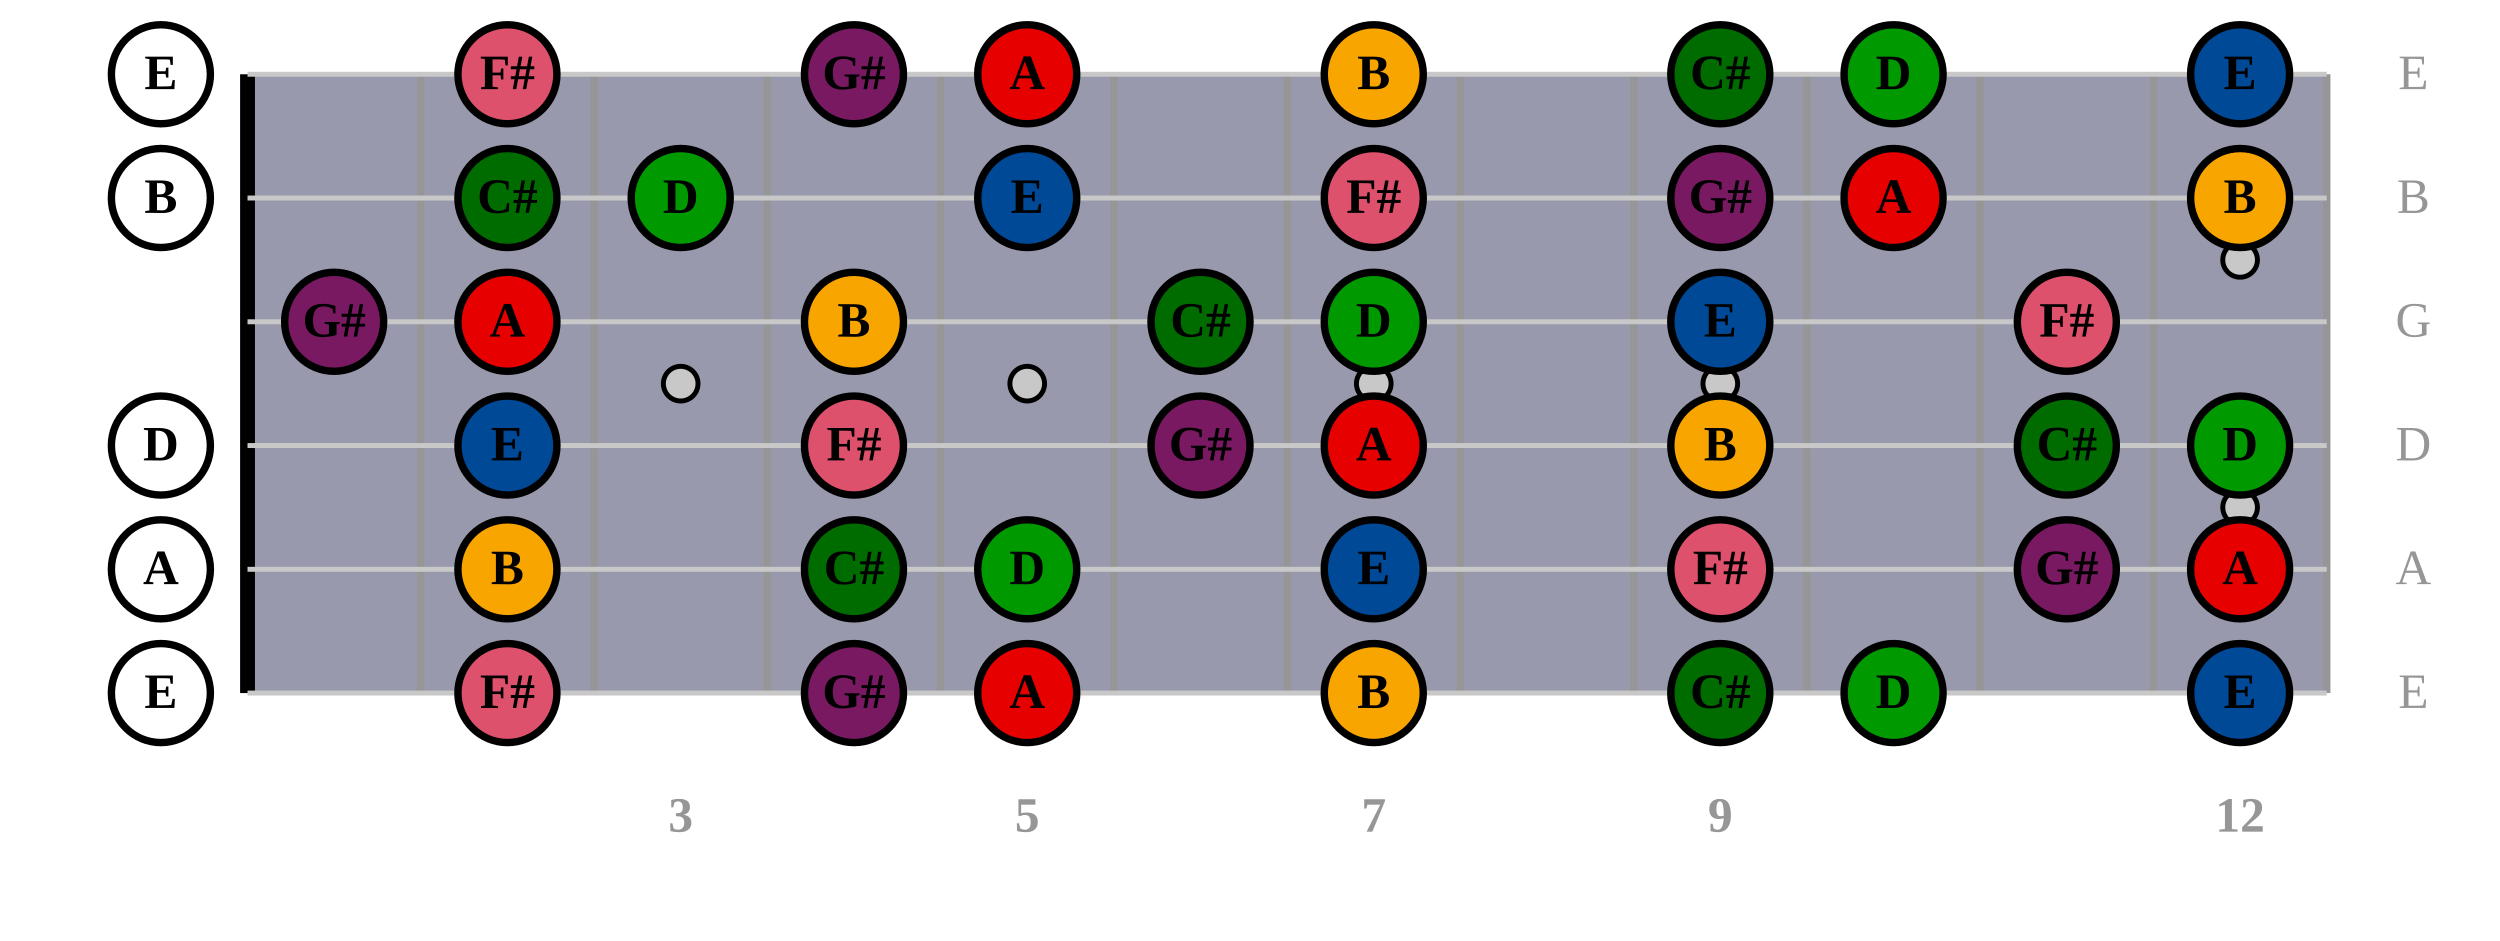
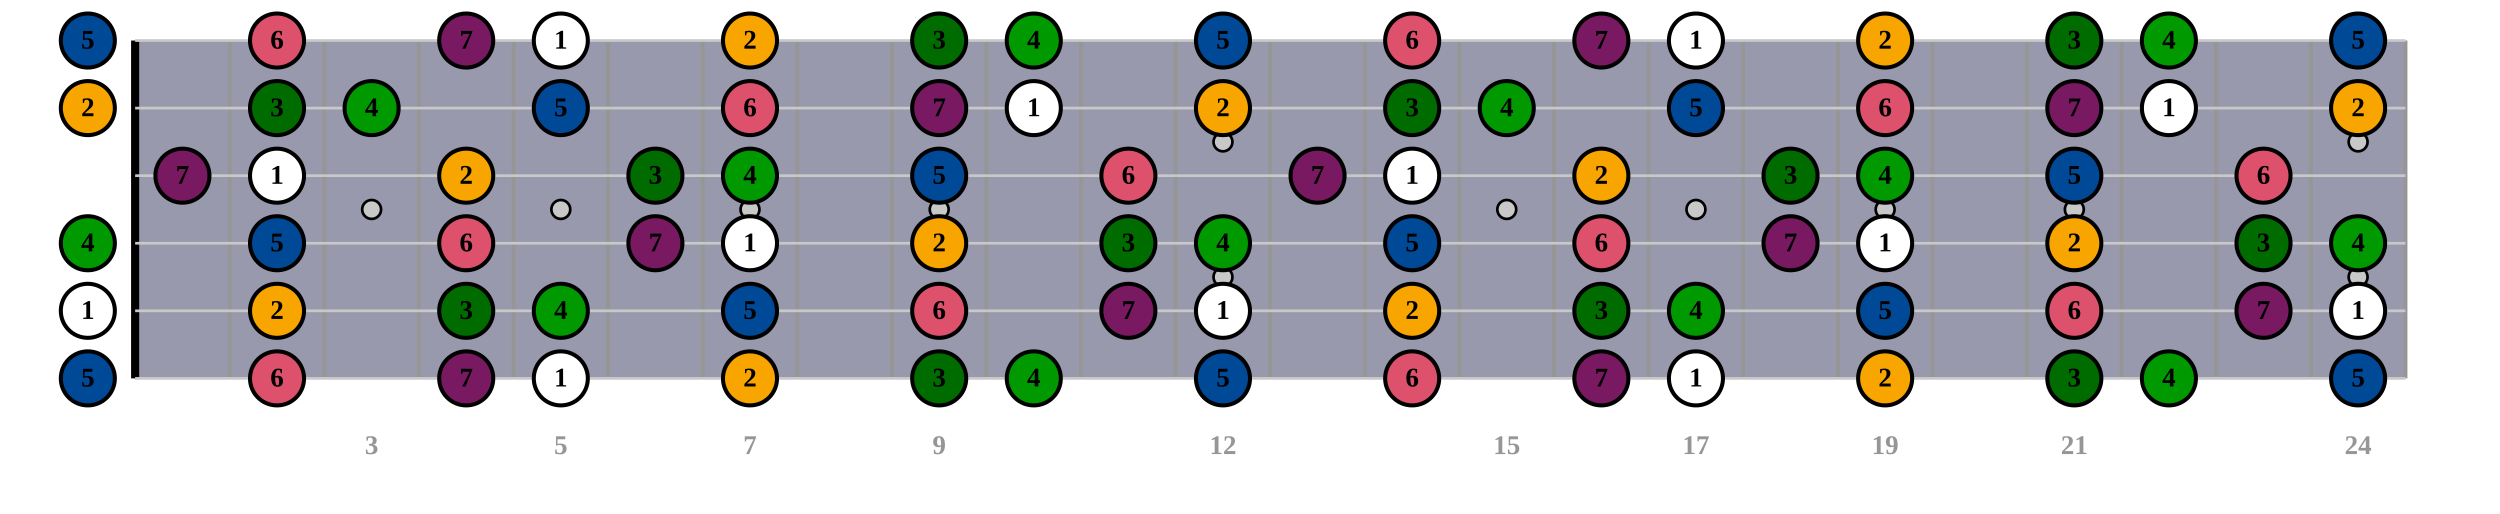
- <svg xmlns="http://www.w3.org/2000/svg" baseProfile="full" height="380.0" version="1.1" width="1010.0">
+ <svg xmlns="http://www.w3.org/2000/svg" baseProfile="full" height="380.0" version="1.1" width="1850.0">
  <defs />
-   <rect fill="rgb(0,0,50)" fill-opacity="0.4" height="250" width="840" x="100.0" y="30.0" />
+   <rect fill="rgb(0,0,50)" fill-opacity="0.4" height="250" width="1680" x="100.0" y="30.0" />
  <text dy="0.3em" fill="rgb(150,150,150)" font-size="20" font-weight="bold" style="text-anchor:middle" x="275.0" y="330.0">3</text>
  <text dy="0.3em" fill="rgb(150,150,150)" font-size="20" font-weight="bold" style="text-anchor:middle" x="415.0" y="330.0">5</text>
  <text dy="0.3em" fill="rgb(150,150,150)" font-size="20" font-weight="bold" style="text-anchor:middle" x="555.0" y="330.0">7</text>
  <text dy="0.3em" fill="rgb(150,150,150)" font-size="20" font-weight="bold" style="text-anchor:middle" x="695.0" y="330.0">9</text>
  <text dy="0.3em" fill="rgb(150,150,150)" font-size="20" font-weight="bold" style="text-anchor:middle" x="905.0" y="330.0">12</text>
+   <text dy="0.3em" fill="rgb(150,150,150)" font-size="20" font-weight="bold" style="text-anchor:middle" x="1115.0" y="330.0">15</text>
+   <text dy="0.3em" fill="rgb(150,150,150)" font-size="20" font-weight="bold" style="text-anchor:middle" x="1255.0" y="330.0">17</text>
+   <text dy="0.3em" fill="rgb(150,150,150)" font-size="20" font-weight="bold" style="text-anchor:middle" x="1395.0" y="330.0">19</text>
+   <text dy="0.3em" fill="rgb(150,150,150)" font-size="20" font-weight="bold" style="text-anchor:middle" x="1535.0" y="330.0">21</text>
+   <text dy="0.3em" fill="rgb(150,150,150)" font-size="20" font-weight="bold" style="text-anchor:middle" x="1745.0" y="330.0">24</text>
  <circle cx="275.0" cy="155.0" fill="rgb(200,200,200)" r="7" stroke="rgb(0,0,0)" stroke-width="2" />
  <circle cx="415.0" cy="155.0" fill="rgb(200,200,200)" r="7" stroke="rgb(0,0,0)" stroke-width="2" />
  <circle cx="555.0" cy="155.0" fill="rgb(200,200,200)" r="7" stroke="rgb(0,0,0)" stroke-width="2" />
  <circle cx="695.0" cy="155.0" fill="rgb(200,200,200)" r="7" stroke="rgb(0,0,0)" stroke-width="2" />
  <circle cx="905.0" cy="205.0" fill="rgb(200,200,200)" r="7" stroke="rgb(0,0,0)" stroke-width="2" />
  <circle cx="905.0" cy="105.0" fill="rgb(200,200,200)" r="7" stroke="rgb(0,0,0)" stroke-width="2" />
+   <circle cx="1115.0" cy="155.0" fill="rgb(200,200,200)" r="7" stroke="rgb(0,0,0)" stroke-width="2" />
+   <circle cx="1255.0" cy="155.0" fill="rgb(200,200,200)" r="7" stroke="rgb(0,0,0)" stroke-width="2" />
+   <circle cx="1395.0" cy="155.0" fill="rgb(200,200,200)" r="7" stroke="rgb(0,0,0)" stroke-width="2" />
+   <circle cx="1535.0" cy="155.0" fill="rgb(200,200,200)" r="7" stroke="rgb(0,0,0)" stroke-width="2" />
+   <circle cx="1745.0" cy="205.0" fill="rgb(200,200,200)" r="7" stroke="rgb(0,0,0)" stroke-width="2" />
+   <circle cx="1745.0" cy="105.0" fill="rgb(200,200,200)" r="7" stroke="rgb(0,0,0)" stroke-width="2" />
  <line stroke="rgb(150,150,150)" stroke-width="3" x1="170.0" x2="170.0" y1="30.0" y2="280.0" />
  <line stroke="rgb(150,150,150)" stroke-width="3" x1="240.0" x2="240.0" y1="30.0" y2="280.0" />
  <line stroke="rgb(150,150,150)" stroke-width="3" x1="310.0" x2="310.0" y1="30.0" y2="280.0" />
  <line stroke="rgb(150,150,150)" stroke-width="3" x1="380.0" x2="380.0" y1="30.0" y2="280.0" />
  <line stroke="rgb(150,150,150)" stroke-width="3" x1="450.0" x2="450.0" y1="30.0" y2="280.0" />
  <line stroke="rgb(150,150,150)" stroke-width="3" x1="520.0" x2="520.0" y1="30.0" y2="280.0" />
  <line stroke="rgb(150,150,150)" stroke-width="3" x1="590.0" x2="590.0" y1="30.0" y2="280.0" />
  <line stroke="rgb(150,150,150)" stroke-width="3" x1="660.0" x2="660.0" y1="30.0" y2="280.0" />
  <line stroke="rgb(150,150,150)" stroke-width="3" x1="730.0" x2="730.0" y1="30.0" y2="280.0" />
  <line stroke="rgb(150,150,150)" stroke-width="3" x1="800.0" x2="800.0" y1="30.0" y2="280.0" />
  <line stroke="rgb(150,150,150)" stroke-width="3" x1="870.0" x2="870.0" y1="30.0" y2="280.0" />
  <line stroke="rgb(150,150,150)" stroke-width="3" x1="940.0" x2="940.0" y1="30.0" y2="280.0" />
+   <line stroke="rgb(150,150,150)" stroke-width="3" x1="1010.0" x2="1010.0" y1="30.0" y2="280.0" />
+   <line stroke="rgb(150,150,150)" stroke-width="3" x1="1080.0" x2="1080.0" y1="30.0" y2="280.0" />
+   <line stroke="rgb(150,150,150)" stroke-width="3" x1="1150.0" x2="1150.0" y1="30.0" y2="280.0" />
+   <line stroke="rgb(150,150,150)" stroke-width="3" x1="1220.0" x2="1220.0" y1="30.0" y2="280.0" />
+   <line stroke="rgb(150,150,150)" stroke-width="3" x1="1290.0" x2="1290.0" y1="30.0" y2="280.0" />
+   <line stroke="rgb(150,150,150)" stroke-width="3" x1="1360.0" x2="1360.0" y1="30.0" y2="280.0" />
+   <line stroke="rgb(150,150,150)" stroke-width="3" x1="1430.0" x2="1430.0" y1="30.0" y2="280.0" />
+   <line stroke="rgb(150,150,150)" stroke-width="3" x1="1500.0" x2="1500.0" y1="30.0" y2="280.0" />
+   <line stroke="rgb(150,150,150)" stroke-width="3" x1="1570.0" x2="1570.0" y1="30.0" y2="280.0" />
+   <line stroke="rgb(150,150,150)" stroke-width="3" x1="1640.0" x2="1640.0" y1="30.0" y2="280.0" />
+   <line stroke="rgb(150,150,150)" stroke-width="3" x1="1710.0" x2="1710.0" y1="30.0" y2="280.0" />
+   <line stroke="rgb(150,150,150)" stroke-width="3" x1="1780.0" x2="1780.0" y1="30.0" y2="280.0" />
  <line stroke="rgb(0,0,0)" stroke-width="6" x1="100.0" x2="100.0" y1="30.0" y2="280.0" />
-   <text dy="0.3em" fill="rgb(150,150,150)" font-size="20" font-weight="normal" style="text-anchor:middle" x="975.0" y="30.0">E</text>
-   <text dy="0.3em" fill="rgb(150,150,150)" font-size="20" font-weight="normal" style="text-anchor:middle" x="975.0" y="80.0">B</text>
-   <text dy="0.3em" fill="rgb(150,150,150)" font-size="20" font-weight="normal" style="text-anchor:middle" x="975.0" y="130.0">G</text>
-   <text dy="0.3em" fill="rgb(150,150,150)" font-size="20" font-weight="normal" style="text-anchor:middle" x="975.0" y="180.0">D</text>
-   <text dy="0.3em" fill="rgb(150,150,150)" font-size="20" font-weight="normal" style="text-anchor:middle" x="975.0" y="230.0">A</text>
-   <text dy="0.3em" fill="rgb(150,150,150)" font-size="20" font-weight="normal" style="text-anchor:middle" x="975.0" y="280.0">E</text>
-   <line stroke="rgb(200,200,200)" stroke-width="2" x1="100.0" x2="940.0" y1="30.0" y2="30.0" />
-   <line stroke="rgb(200,200,200)" stroke-width="2" x1="100.0" x2="940.0" y1="80.0" y2="80.0" />
-   <line stroke="rgb(200,200,200)" stroke-width="2" x1="100.0" x2="940.0" y1="130.0" y2="130.0" />
-   <line stroke="rgb(200,200,200)" stroke-width="2" x1="100.0" x2="940.0" y1="180.0" y2="180.0" />
-   <line stroke="rgb(200,200,200)" stroke-width="2" x1="100.0" x2="940.0" y1="230.0" y2="230.0" />
-   <line stroke="rgb(200,200,200)" stroke-width="2" x1="100.0" x2="940.0" y1="280.0" y2="280.0" />
-   <g>
-     <circle cx="415.0" cy="30.0" fill="rgb(231, 0, 0)" r="20" stroke="rgb(0,0,0)" stroke-width="3" />
-     <text dy="0.3em" fill="rgb(0,0,0)" font-size="20" font-weight="bold" style="text-anchor:middle" x="415.0" y="30.0">A</text>
+   <line stroke="rgb(200,200,200)" stroke-width="2" x1="100.0" x2="1780.0" y1="30.0" y2="30.0" />
+   <line stroke="rgb(200,200,200)" stroke-width="2" x1="100.0" x2="1780.0" y1="80.0" y2="80.0" />
+   <line stroke="rgb(200,200,200)" stroke-width="2" x1="100.0" x2="1780.0" y1="130.0" y2="130.0" />
+   <line stroke="rgb(200,200,200)" stroke-width="2" x1="100.0" x2="1780.0" y1="180.0" y2="180.0" />
+   <line stroke="rgb(200,200,200)" stroke-width="2" x1="100.0" x2="1780.0" y1="230.0" y2="230.0" />
+   <line stroke="rgb(200,200,200)" stroke-width="2" x1="100.0" x2="1780.0" y1="280.0" y2="280.0" />
+   <g>
+     <circle cx="415.0" cy="30.0" fill="rgb(255,255,255)" r="20" stroke="rgb(0,0,0)" stroke-width="3" />
+     <text dy="0.3em" fill="rgb(0,0,0)" font-size="20" font-weight="bold" style="text-anchor:middle" x="415.0" y="30.0">1</text>
+   </g>
+   <g>
+     <circle cx="1255.0" cy="30.0" fill="rgb(255,255,255)" r="20" stroke="rgb(0,0,0)" stroke-width="3" />
+     <text dy="0.3em" fill="rgb(0,0,0)" font-size="20" font-weight="bold" style="text-anchor:middle" x="1255.0" y="30.0">1</text>
  </g>
  <g>
    <circle cx="555.0" cy="30.0" fill="rgb(249, 165, 0)" r="20" stroke="rgb(0,0,0)" stroke-width="3" />
-     <text dy="0.3em" fill="rgb(0,0,0)" font-size="20" font-weight="bold" style="text-anchor:middle" x="555.0" y="30.0">B</text>
+     <text dy="0.3em" fill="rgb(0,0,0)" font-size="20" font-weight="bold" style="text-anchor:middle" x="555.0" y="30.0">2</text>
+   </g>
+   <g>
+     <circle cx="1395.0" cy="30.0" fill="rgb(249, 165, 0)" r="20" stroke="rgb(0,0,0)" stroke-width="3" />
+     <text dy="0.3em" fill="rgb(0,0,0)" font-size="20" font-weight="bold" style="text-anchor:middle" x="1395.0" y="30.0">2</text>
  </g>
  <g>
    <circle cx="695.0" cy="30.0" fill="rgb(0, 108, 0)" r="20" stroke="rgb(0,0,0)" stroke-width="3" />
-     <text dy="0.3em" fill="rgb(0,0,0)" font-size="20" font-weight="bold" style="text-anchor:middle" x="695.0" y="30.0">C#</text>
+     <text dy="0.3em" fill="rgb(0,0,0)" font-size="20" font-weight="bold" style="text-anchor:middle" x="695.0" y="30.0">3</text>
+   </g>
+   <g>
+     <circle cx="1535.0" cy="30.0" fill="rgb(0, 108, 0)" r="20" stroke="rgb(0,0,0)" stroke-width="3" />
+     <text dy="0.3em" fill="rgb(0,0,0)" font-size="20" font-weight="bold" style="text-anchor:middle" x="1535.0" y="30.0">3</text>
  </g>
  <g>
    <circle cx="765.0" cy="30.0" fill="rgb(0, 154, 0)" r="20" stroke="rgb(0,0,0)" stroke-width="3" />
-     <text dy="0.3em" fill="rgb(0,0,0)" font-size="20" font-weight="bold" style="text-anchor:middle" x="765.0" y="30.0">D</text>
-   </g>
-   <g>
-     <circle cx="65.0" cy="30.0" fill="rgb(255,255,255)" r="20" stroke="rgb(0,0,0)" stroke-width="3" />
-     <text dy="0.3em" fill="rgb(0,0,0)" font-size="20" font-weight="bold" style="text-anchor:middle" x="65.0" y="30.0">E</text>
+     <text dy="0.3em" fill="rgb(0,0,0)" font-size="20" font-weight="bold" style="text-anchor:middle" x="765.0" y="30.0">4</text>
+   </g>
+   <g>
+     <circle cx="1605.0" cy="30.0" fill="rgb(0, 154, 0)" r="20" stroke="rgb(0,0,0)" stroke-width="3" />
+     <text dy="0.3em" fill="rgb(0,0,0)" font-size="20" font-weight="bold" style="text-anchor:middle" x="1605.0" y="30.0">4</text>
+   </g>
+   <g>
+     <circle cx="65.0" cy="30.0" fill="rgb(0, 73, 151)" r="20" stroke="rgb(0,0,0)" stroke-width="3" />
+     <text dy="0.3em" fill="rgb(0,0,0)" font-size="20" font-weight="bold" style="text-anchor:middle" x="65.0" y="30.0">5</text>
  </g>
  <g>
    <circle cx="905.0" cy="30.0" fill="rgb(0, 73, 151)" r="20" stroke="rgb(0,0,0)" stroke-width="3" />
-     <text dy="0.3em" fill="rgb(0,0,0)" font-size="20" font-weight="bold" style="text-anchor:middle" x="905.0" y="30.0">E</text>
+     <text dy="0.3em" fill="rgb(0,0,0)" font-size="20" font-weight="bold" style="text-anchor:middle" x="905.0" y="30.0">5</text>
+   </g>
+   <g>
+     <circle cx="1745.0" cy="30.0" fill="rgb(0, 73, 151)" r="20" stroke="rgb(0,0,0)" stroke-width="3" />
+     <text dy="0.3em" fill="rgb(0,0,0)" font-size="20" font-weight="bold" style="text-anchor:middle" x="1745.0" y="30.0">5</text>
  </g>
  <g>
    <circle cx="205.0" cy="30.0" fill="rgb(222, 81, 108)" r="20" stroke="rgb(0,0,0)" stroke-width="3" />
-     <text dy="0.3em" fill="rgb(0,0,0)" font-size="20" font-weight="bold" style="text-anchor:middle" x="205.0" y="30.0">F#</text>
+     <text dy="0.3em" fill="rgb(0,0,0)" font-size="20" font-weight="bold" style="text-anchor:middle" x="205.0" y="30.0">6</text>
+   </g>
+   <g>
+     <circle cx="1045.0" cy="30.0" fill="rgb(222, 81, 108)" r="20" stroke="rgb(0,0,0)" stroke-width="3" />
+     <text dy="0.3em" fill="rgb(0,0,0)" font-size="20" font-weight="bold" style="text-anchor:middle" x="1045.0" y="30.0">6</text>
  </g>
  <g>
    <circle cx="345.0" cy="30.0" fill="rgb(120, 25, 98)" r="20" stroke="rgb(0,0,0)" stroke-width="3" />
-     <text dy="0.3em" fill="rgb(0,0,0)" font-size="20" font-weight="bold" style="text-anchor:middle" x="345.0" y="30.0">G#</text>
-   </g>
-   <g>
-     <circle cx="765.0" cy="80.0" fill="rgb(231, 0, 0)" r="20" stroke="rgb(0,0,0)" stroke-width="3" />
-     <text dy="0.3em" fill="rgb(0,0,0)" font-size="20" font-weight="bold" style="text-anchor:middle" x="765.0" y="80.0">A</text>
-   </g>
-   <g>
-     <circle cx="65.0" cy="80.0" fill="rgb(255,255,255)" r="20" stroke="rgb(0,0,0)" stroke-width="3" />
-     <text dy="0.3em" fill="rgb(0,0,0)" font-size="20" font-weight="bold" style="text-anchor:middle" x="65.0" y="80.0">B</text>
+     <text dy="0.3em" fill="rgb(0,0,0)" font-size="20" font-weight="bold" style="text-anchor:middle" x="345.0" y="30.0">7</text>
+   </g>
+   <g>
+     <circle cx="1185.0" cy="30.0" fill="rgb(120, 25, 98)" r="20" stroke="rgb(0,0,0)" stroke-width="3" />
+     <text dy="0.3em" fill="rgb(0,0,0)" font-size="20" font-weight="bold" style="text-anchor:middle" x="1185.0" y="30.0">7</text>
+   </g>
+   <g>
+     <circle cx="765.0" cy="80.0" fill="rgb(255,255,255)" r="20" stroke="rgb(0,0,0)" stroke-width="3" />
+     <text dy="0.3em" fill="rgb(0,0,0)" font-size="20" font-weight="bold" style="text-anchor:middle" x="765.0" y="80.0">1</text>
+   </g>
+   <g>
+     <circle cx="1605.0" cy="80.0" fill="rgb(255,255,255)" r="20" stroke="rgb(0,0,0)" stroke-width="3" />
+     <text dy="0.3em" fill="rgb(0,0,0)" font-size="20" font-weight="bold" style="text-anchor:middle" x="1605.0" y="80.0">1</text>
+   </g>
+   <g>
+     <circle cx="65.0" cy="80.0" fill="rgb(249, 165, 0)" r="20" stroke="rgb(0,0,0)" stroke-width="3" />
+     <text dy="0.3em" fill="rgb(0,0,0)" font-size="20" font-weight="bold" style="text-anchor:middle" x="65.0" y="80.0">2</text>
  </g>
  <g>
    <circle cx="905.0" cy="80.0" fill="rgb(249, 165, 0)" r="20" stroke="rgb(0,0,0)" stroke-width="3" />
-     <text dy="0.3em" fill="rgb(0,0,0)" font-size="20" font-weight="bold" style="text-anchor:middle" x="905.0" y="80.0">B</text>
+     <text dy="0.3em" fill="rgb(0,0,0)" font-size="20" font-weight="bold" style="text-anchor:middle" x="905.0" y="80.0">2</text>
+   </g>
+   <g>
+     <circle cx="1745.0" cy="80.0" fill="rgb(249, 165, 0)" r="20" stroke="rgb(0,0,0)" stroke-width="3" />
+     <text dy="0.3em" fill="rgb(0,0,0)" font-size="20" font-weight="bold" style="text-anchor:middle" x="1745.0" y="80.0">2</text>
  </g>
  <g>
    <circle cx="205.0" cy="80.0" fill="rgb(0, 108, 0)" r="20" stroke="rgb(0,0,0)" stroke-width="3" />
-     <text dy="0.3em" fill="rgb(0,0,0)" font-size="20" font-weight="bold" style="text-anchor:middle" x="205.0" y="80.0">C#</text>
+     <text dy="0.3em" fill="rgb(0,0,0)" font-size="20" font-weight="bold" style="text-anchor:middle" x="205.0" y="80.0">3</text>
+   </g>
+   <g>
+     <circle cx="1045.0" cy="80.0" fill="rgb(0, 108, 0)" r="20" stroke="rgb(0,0,0)" stroke-width="3" />
+     <text dy="0.3em" fill="rgb(0,0,0)" font-size="20" font-weight="bold" style="text-anchor:middle" x="1045.0" y="80.0">3</text>
  </g>
  <g>
    <circle cx="275.0" cy="80.0" fill="rgb(0, 154, 0)" r="20" stroke="rgb(0,0,0)" stroke-width="3" />
-     <text dy="0.3em" fill="rgb(0,0,0)" font-size="20" font-weight="bold" style="text-anchor:middle" x="275.0" y="80.0">D</text>
+     <text dy="0.3em" fill="rgb(0,0,0)" font-size="20" font-weight="bold" style="text-anchor:middle" x="275.0" y="80.0">4</text>
+   </g>
+   <g>
+     <circle cx="1115.0" cy="80.0" fill="rgb(0, 154, 0)" r="20" stroke="rgb(0,0,0)" stroke-width="3" />
+     <text dy="0.3em" fill="rgb(0,0,0)" font-size="20" font-weight="bold" style="text-anchor:middle" x="1115.0" y="80.0">4</text>
  </g>
  <g>
    <circle cx="415.0" cy="80.0" fill="rgb(0, 73, 151)" r="20" stroke="rgb(0,0,0)" stroke-width="3" />
-     <text dy="0.3em" fill="rgb(0,0,0)" font-size="20" font-weight="bold" style="text-anchor:middle" x="415.0" y="80.0">E</text>
+     <text dy="0.3em" fill="rgb(0,0,0)" font-size="20" font-weight="bold" style="text-anchor:middle" x="415.0" y="80.0">5</text>
+   </g>
+   <g>
+     <circle cx="1255.0" cy="80.0" fill="rgb(0, 73, 151)" r="20" stroke="rgb(0,0,0)" stroke-width="3" />
+     <text dy="0.3em" fill="rgb(0,0,0)" font-size="20" font-weight="bold" style="text-anchor:middle" x="1255.0" y="80.0">5</text>
  </g>
  <g>
    <circle cx="555.0" cy="80.0" fill="rgb(222, 81, 108)" r="20" stroke="rgb(0,0,0)" stroke-width="3" />
-     <text dy="0.3em" fill="rgb(0,0,0)" font-size="20" font-weight="bold" style="text-anchor:middle" x="555.0" y="80.0">F#</text>
+     <text dy="0.3em" fill="rgb(0,0,0)" font-size="20" font-weight="bold" style="text-anchor:middle" x="555.0" y="80.0">6</text>
+   </g>
+   <g>
+     <circle cx="1395.0" cy="80.0" fill="rgb(222, 81, 108)" r="20" stroke="rgb(0,0,0)" stroke-width="3" />
+     <text dy="0.3em" fill="rgb(0,0,0)" font-size="20" font-weight="bold" style="text-anchor:middle" x="1395.0" y="80.0">6</text>
  </g>
  <g>
    <circle cx="695.0" cy="80.0" fill="rgb(120, 25, 98)" r="20" stroke="rgb(0,0,0)" stroke-width="3" />
-     <text dy="0.3em" fill="rgb(0,0,0)" font-size="20" font-weight="bold" style="text-anchor:middle" x="695.0" y="80.0">G#</text>
-   </g>
-   <g>
-     <circle cx="205.0" cy="130.0" fill="rgb(231, 0, 0)" r="20" stroke="rgb(0,0,0)" stroke-width="3" />
-     <text dy="0.3em" fill="rgb(0,0,0)" font-size="20" font-weight="bold" style="text-anchor:middle" x="205.0" y="130.0">A</text>
+     <text dy="0.3em" fill="rgb(0,0,0)" font-size="20" font-weight="bold" style="text-anchor:middle" x="695.0" y="80.0">7</text>
+   </g>
+   <g>
+     <circle cx="1535.0" cy="80.0" fill="rgb(120, 25, 98)" r="20" stroke="rgb(0,0,0)" stroke-width="3" />
+     <text dy="0.3em" fill="rgb(0,0,0)" font-size="20" font-weight="bold" style="text-anchor:middle" x="1535.0" y="80.0">7</text>
+   </g>
+   <g>
+     <circle cx="205.0" cy="130.0" fill="rgb(255,255,255)" r="20" stroke="rgb(0,0,0)" stroke-width="3" />
+     <text dy="0.3em" fill="rgb(0,0,0)" font-size="20" font-weight="bold" style="text-anchor:middle" x="205.0" y="130.0">1</text>
+   </g>
+   <g>
+     <circle cx="1045.0" cy="130.0" fill="rgb(255,255,255)" r="20" stroke="rgb(0,0,0)" stroke-width="3" />
+     <text dy="0.3em" fill="rgb(0,0,0)" font-size="20" font-weight="bold" style="text-anchor:middle" x="1045.0" y="130.0">1</text>
  </g>
  <g>
    <circle cx="345.0" cy="130.0" fill="rgb(249, 165, 0)" r="20" stroke="rgb(0,0,0)" stroke-width="3" />
-     <text dy="0.3em" fill="rgb(0,0,0)" font-size="20" font-weight="bold" style="text-anchor:middle" x="345.0" y="130.0">B</text>
+     <text dy="0.3em" fill="rgb(0,0,0)" font-size="20" font-weight="bold" style="text-anchor:middle" x="345.0" y="130.0">2</text>
+   </g>
+   <g>
+     <circle cx="1185.0" cy="130.0" fill="rgb(249, 165, 0)" r="20" stroke="rgb(0,0,0)" stroke-width="3" />
+     <text dy="0.3em" fill="rgb(0,0,0)" font-size="20" font-weight="bold" style="text-anchor:middle" x="1185.0" y="130.0">2</text>
  </g>
  <g>
    <circle cx="485.0" cy="130.0" fill="rgb(0, 108, 0)" r="20" stroke="rgb(0,0,0)" stroke-width="3" />
-     <text dy="0.3em" fill="rgb(0,0,0)" font-size="20" font-weight="bold" style="text-anchor:middle" x="485.0" y="130.0">C#</text>
+     <text dy="0.3em" fill="rgb(0,0,0)" font-size="20" font-weight="bold" style="text-anchor:middle" x="485.0" y="130.0">3</text>
+   </g>
+   <g>
+     <circle cx="1325.0" cy="130.0" fill="rgb(0, 108, 0)" r="20" stroke="rgb(0,0,0)" stroke-width="3" />
+     <text dy="0.3em" fill="rgb(0,0,0)" font-size="20" font-weight="bold" style="text-anchor:middle" x="1325.0" y="130.0">3</text>
  </g>
  <g>
    <circle cx="555.0" cy="130.0" fill="rgb(0, 154, 0)" r="20" stroke="rgb(0,0,0)" stroke-width="3" />
-     <text dy="0.3em" fill="rgb(0,0,0)" font-size="20" font-weight="bold" style="text-anchor:middle" x="555.0" y="130.0">D</text>
+     <text dy="0.3em" fill="rgb(0,0,0)" font-size="20" font-weight="bold" style="text-anchor:middle" x="555.0" y="130.0">4</text>
+   </g>
+   <g>
+     <circle cx="1395.0" cy="130.0" fill="rgb(0, 154, 0)" r="20" stroke="rgb(0,0,0)" stroke-width="3" />
+     <text dy="0.3em" fill="rgb(0,0,0)" font-size="20" font-weight="bold" style="text-anchor:middle" x="1395.0" y="130.0">4</text>
  </g>
  <g>
    <circle cx="695.0" cy="130.0" fill="rgb(0, 73, 151)" r="20" stroke="rgb(0,0,0)" stroke-width="3" />
-     <text dy="0.3em" fill="rgb(0,0,0)" font-size="20" font-weight="bold" style="text-anchor:middle" x="695.0" y="130.0">E</text>
+     <text dy="0.3em" fill="rgb(0,0,0)" font-size="20" font-weight="bold" style="text-anchor:middle" x="695.0" y="130.0">5</text>
+   </g>
+   <g>
+     <circle cx="1535.0" cy="130.0" fill="rgb(0, 73, 151)" r="20" stroke="rgb(0,0,0)" stroke-width="3" />
+     <text dy="0.3em" fill="rgb(0,0,0)" font-size="20" font-weight="bold" style="text-anchor:middle" x="1535.0" y="130.0">5</text>
  </g>
  <g>
    <circle cx="835.0" cy="130.0" fill="rgb(222, 81, 108)" r="20" stroke="rgb(0,0,0)" stroke-width="3" />
-     <text dy="0.3em" fill="rgb(0,0,0)" font-size="20" font-weight="bold" style="text-anchor:middle" x="835.0" y="130.0">F#</text>
+     <text dy="0.3em" fill="rgb(0,0,0)" font-size="20" font-weight="bold" style="text-anchor:middle" x="835.0" y="130.0">6</text>
+   </g>
+   <g>
+     <circle cx="1675.0" cy="130.0" fill="rgb(222, 81, 108)" r="20" stroke="rgb(0,0,0)" stroke-width="3" />
+     <text dy="0.3em" fill="rgb(0,0,0)" font-size="20" font-weight="bold" style="text-anchor:middle" x="1675.0" y="130.0">6</text>
  </g>
  <g>
    <circle cx="135.0" cy="130.0" fill="rgb(120, 25, 98)" r="20" stroke="rgb(0,0,0)" stroke-width="3" />
-     <text dy="0.3em" fill="rgb(0,0,0)" font-size="20" font-weight="bold" style="text-anchor:middle" x="135.0" y="130.0">G#</text>
-   </g>
-   <g>
-     <circle cx="555.0" cy="180.0" fill="rgb(231, 0, 0)" r="20" stroke="rgb(0,0,0)" stroke-width="3" />
-     <text dy="0.3em" fill="rgb(0,0,0)" font-size="20" font-weight="bold" style="text-anchor:middle" x="555.0" y="180.0">A</text>
+     <text dy="0.3em" fill="rgb(0,0,0)" font-size="20" font-weight="bold" style="text-anchor:middle" x="135.0" y="130.0">7</text>
+   </g>
+   <g>
+     <circle cx="975.0" cy="130.0" fill="rgb(120, 25, 98)" r="20" stroke="rgb(0,0,0)" stroke-width="3" />
+     <text dy="0.3em" fill="rgb(0,0,0)" font-size="20" font-weight="bold" style="text-anchor:middle" x="975.0" y="130.0">7</text>
+   </g>
+   <g>
+     <circle cx="555.0" cy="180.0" fill="rgb(255,255,255)" r="20" stroke="rgb(0,0,0)" stroke-width="3" />
+     <text dy="0.3em" fill="rgb(0,0,0)" font-size="20" font-weight="bold" style="text-anchor:middle" x="555.0" y="180.0">1</text>
+   </g>
+   <g>
+     <circle cx="1395.0" cy="180.0" fill="rgb(255,255,255)" r="20" stroke="rgb(0,0,0)" stroke-width="3" />
+     <text dy="0.3em" fill="rgb(0,0,0)" font-size="20" font-weight="bold" style="text-anchor:middle" x="1395.0" y="180.0">1</text>
  </g>
  <g>
    <circle cx="695.0" cy="180.0" fill="rgb(249, 165, 0)" r="20" stroke="rgb(0,0,0)" stroke-width="3" />
-     <text dy="0.3em" fill="rgb(0,0,0)" font-size="20" font-weight="bold" style="text-anchor:middle" x="695.0" y="180.0">B</text>
+     <text dy="0.3em" fill="rgb(0,0,0)" font-size="20" font-weight="bold" style="text-anchor:middle" x="695.0" y="180.0">2</text>
+   </g>
+   <g>
+     <circle cx="1535.0" cy="180.0" fill="rgb(249, 165, 0)" r="20" stroke="rgb(0,0,0)" stroke-width="3" />
+     <text dy="0.3em" fill="rgb(0,0,0)" font-size="20" font-weight="bold" style="text-anchor:middle" x="1535.0" y="180.0">2</text>
  </g>
  <g>
    <circle cx="835.0" cy="180.0" fill="rgb(0, 108, 0)" r="20" stroke="rgb(0,0,0)" stroke-width="3" />
-     <text dy="0.3em" fill="rgb(0,0,0)" font-size="20" font-weight="bold" style="text-anchor:middle" x="835.0" y="180.0">C#</text>
-   </g>
-   <g>
-     <circle cx="65.0" cy="180.0" fill="rgb(255,255,255)" r="20" stroke="rgb(0,0,0)" stroke-width="3" />
-     <text dy="0.3em" fill="rgb(0,0,0)" font-size="20" font-weight="bold" style="text-anchor:middle" x="65.0" y="180.0">D</text>
+     <text dy="0.3em" fill="rgb(0,0,0)" font-size="20" font-weight="bold" style="text-anchor:middle" x="835.0" y="180.0">3</text>
+   </g>
+   <g>
+     <circle cx="1675.0" cy="180.0" fill="rgb(0, 108, 0)" r="20" stroke="rgb(0,0,0)" stroke-width="3" />
+     <text dy="0.3em" fill="rgb(0,0,0)" font-size="20" font-weight="bold" style="text-anchor:middle" x="1675.0" y="180.0">3</text>
+   </g>
+   <g>
+     <circle cx="65.0" cy="180.0" fill="rgb(0, 154, 0)" r="20" stroke="rgb(0,0,0)" stroke-width="3" />
+     <text dy="0.3em" fill="rgb(0,0,0)" font-size="20" font-weight="bold" style="text-anchor:middle" x="65.0" y="180.0">4</text>
  </g>
  <g>
    <circle cx="905.0" cy="180.0" fill="rgb(0, 154, 0)" r="20" stroke="rgb(0,0,0)" stroke-width="3" />
-     <text dy="0.3em" fill="rgb(0,0,0)" font-size="20" font-weight="bold" style="text-anchor:middle" x="905.0" y="180.0">D</text>
+     <text dy="0.3em" fill="rgb(0,0,0)" font-size="20" font-weight="bold" style="text-anchor:middle" x="905.0" y="180.0">4</text>
+   </g>
+   <g>
+     <circle cx="1745.0" cy="180.0" fill="rgb(0, 154, 0)" r="20" stroke="rgb(0,0,0)" stroke-width="3" />
+     <text dy="0.3em" fill="rgb(0,0,0)" font-size="20" font-weight="bold" style="text-anchor:middle" x="1745.0" y="180.0">4</text>
  </g>
  <g>
    <circle cx="205.0" cy="180.0" fill="rgb(0, 73, 151)" r="20" stroke="rgb(0,0,0)" stroke-width="3" />
-     <text dy="0.3em" fill="rgb(0,0,0)" font-size="20" font-weight="bold" style="text-anchor:middle" x="205.0" y="180.0">E</text>
+     <text dy="0.3em" fill="rgb(0,0,0)" font-size="20" font-weight="bold" style="text-anchor:middle" x="205.0" y="180.0">5</text>
+   </g>
+   <g>
+     <circle cx="1045.0" cy="180.0" fill="rgb(0, 73, 151)" r="20" stroke="rgb(0,0,0)" stroke-width="3" />
+     <text dy="0.3em" fill="rgb(0,0,0)" font-size="20" font-weight="bold" style="text-anchor:middle" x="1045.0" y="180.0">5</text>
  </g>
  <g>
    <circle cx="345.0" cy="180.0" fill="rgb(222, 81, 108)" r="20" stroke="rgb(0,0,0)" stroke-width="3" />
-     <text dy="0.3em" fill="rgb(0,0,0)" font-size="20" font-weight="bold" style="text-anchor:middle" x="345.0" y="180.0">F#</text>
+     <text dy="0.3em" fill="rgb(0,0,0)" font-size="20" font-weight="bold" style="text-anchor:middle" x="345.0" y="180.0">6</text>
+   </g>
+   <g>
+     <circle cx="1185.0" cy="180.0" fill="rgb(222, 81, 108)" r="20" stroke="rgb(0,0,0)" stroke-width="3" />
+     <text dy="0.3em" fill="rgb(0,0,0)" font-size="20" font-weight="bold" style="text-anchor:middle" x="1185.0" y="180.0">6</text>
  </g>
  <g>
    <circle cx="485.0" cy="180.0" fill="rgb(120, 25, 98)" r="20" stroke="rgb(0,0,0)" stroke-width="3" />
-     <text dy="0.3em" fill="rgb(0,0,0)" font-size="20" font-weight="bold" style="text-anchor:middle" x="485.0" y="180.0">G#</text>
+     <text dy="0.3em" fill="rgb(0,0,0)" font-size="20" font-weight="bold" style="text-anchor:middle" x="485.0" y="180.0">7</text>
+   </g>
+   <g>
+     <circle cx="1325.0" cy="180.0" fill="rgb(120, 25, 98)" r="20" stroke="rgb(0,0,0)" stroke-width="3" />
+     <text dy="0.3em" fill="rgb(0,0,0)" font-size="20" font-weight="bold" style="text-anchor:middle" x="1325.0" y="180.0">7</text>
  </g>
  <g>
    <circle cx="65.0" cy="230.0" fill="rgb(255,255,255)" r="20" stroke="rgb(0,0,0)" stroke-width="3" />
-     <text dy="0.3em" fill="rgb(0,0,0)" font-size="20" font-weight="bold" style="text-anchor:middle" x="65.0" y="230.0">A</text>
-   </g>
-   <g>
-     <circle cx="905.0" cy="230.0" fill="rgb(231, 0, 0)" r="20" stroke="rgb(0,0,0)" stroke-width="3" />
-     <text dy="0.3em" fill="rgb(0,0,0)" font-size="20" font-weight="bold" style="text-anchor:middle" x="905.0" y="230.0">A</text>
+     <text dy="0.3em" fill="rgb(0,0,0)" font-size="20" font-weight="bold" style="text-anchor:middle" x="65.0" y="230.0">1</text>
+   </g>
+   <g>
+     <circle cx="905.0" cy="230.0" fill="rgb(255,255,255)" r="20" stroke="rgb(0,0,0)" stroke-width="3" />
+     <text dy="0.3em" fill="rgb(0,0,0)" font-size="20" font-weight="bold" style="text-anchor:middle" x="905.0" y="230.0">1</text>
+   </g>
+   <g>
+     <circle cx="1745.0" cy="230.0" fill="rgb(255,255,255)" r="20" stroke="rgb(0,0,0)" stroke-width="3" />
+     <text dy="0.3em" fill="rgb(0,0,0)" font-size="20" font-weight="bold" style="text-anchor:middle" x="1745.0" y="230.0">1</text>
  </g>
  <g>
    <circle cx="205.0" cy="230.0" fill="rgb(249, 165, 0)" r="20" stroke="rgb(0,0,0)" stroke-width="3" />
-     <text dy="0.3em" fill="rgb(0,0,0)" font-size="20" font-weight="bold" style="text-anchor:middle" x="205.0" y="230.0">B</text>
+     <text dy="0.3em" fill="rgb(0,0,0)" font-size="20" font-weight="bold" style="text-anchor:middle" x="205.0" y="230.0">2</text>
+   </g>
+   <g>
+     <circle cx="1045.0" cy="230.0" fill="rgb(249, 165, 0)" r="20" stroke="rgb(0,0,0)" stroke-width="3" />
+     <text dy="0.3em" fill="rgb(0,0,0)" font-size="20" font-weight="bold" style="text-anchor:middle" x="1045.0" y="230.0">2</text>
  </g>
  <g>
    <circle cx="345.0" cy="230.0" fill="rgb(0, 108, 0)" r="20" stroke="rgb(0,0,0)" stroke-width="3" />
-     <text dy="0.3em" fill="rgb(0,0,0)" font-size="20" font-weight="bold" style="text-anchor:middle" x="345.0" y="230.0">C#</text>
+     <text dy="0.3em" fill="rgb(0,0,0)" font-size="20" font-weight="bold" style="text-anchor:middle" x="345.0" y="230.0">3</text>
+   </g>
+   <g>
+     <circle cx="1185.0" cy="230.0" fill="rgb(0, 108, 0)" r="20" stroke="rgb(0,0,0)" stroke-width="3" />
+     <text dy="0.3em" fill="rgb(0,0,0)" font-size="20" font-weight="bold" style="text-anchor:middle" x="1185.0" y="230.0">3</text>
  </g>
  <g>
    <circle cx="415.0" cy="230.0" fill="rgb(0, 154, 0)" r="20" stroke="rgb(0,0,0)" stroke-width="3" />
-     <text dy="0.3em" fill="rgb(0,0,0)" font-size="20" font-weight="bold" style="text-anchor:middle" x="415.0" y="230.0">D</text>
+     <text dy="0.3em" fill="rgb(0,0,0)" font-size="20" font-weight="bold" style="text-anchor:middle" x="415.0" y="230.0">4</text>
+   </g>
+   <g>
+     <circle cx="1255.0" cy="230.0" fill="rgb(0, 154, 0)" r="20" stroke="rgb(0,0,0)" stroke-width="3" />
+     <text dy="0.3em" fill="rgb(0,0,0)" font-size="20" font-weight="bold" style="text-anchor:middle" x="1255.0" y="230.0">4</text>
  </g>
  <g>
    <circle cx="555.0" cy="230.0" fill="rgb(0, 73, 151)" r="20" stroke="rgb(0,0,0)" stroke-width="3" />
-     <text dy="0.3em" fill="rgb(0,0,0)" font-size="20" font-weight="bold" style="text-anchor:middle" x="555.0" y="230.0">E</text>
+     <text dy="0.3em" fill="rgb(0,0,0)" font-size="20" font-weight="bold" style="text-anchor:middle" x="555.0" y="230.0">5</text>
+   </g>
+   <g>
+     <circle cx="1395.0" cy="230.0" fill="rgb(0, 73, 151)" r="20" stroke="rgb(0,0,0)" stroke-width="3" />
+     <text dy="0.3em" fill="rgb(0,0,0)" font-size="20" font-weight="bold" style="text-anchor:middle" x="1395.0" y="230.0">5</text>
  </g>
  <g>
    <circle cx="695.0" cy="230.0" fill="rgb(222, 81, 108)" r="20" stroke="rgb(0,0,0)" stroke-width="3" />
-     <text dy="0.3em" fill="rgb(0,0,0)" font-size="20" font-weight="bold" style="text-anchor:middle" x="695.0" y="230.0">F#</text>
+     <text dy="0.3em" fill="rgb(0,0,0)" font-size="20" font-weight="bold" style="text-anchor:middle" x="695.0" y="230.0">6</text>
+   </g>
+   <g>
+     <circle cx="1535.0" cy="230.0" fill="rgb(222, 81, 108)" r="20" stroke="rgb(0,0,0)" stroke-width="3" />
+     <text dy="0.3em" fill="rgb(0,0,0)" font-size="20" font-weight="bold" style="text-anchor:middle" x="1535.0" y="230.0">6</text>
  </g>
  <g>
    <circle cx="835.0" cy="230.0" fill="rgb(120, 25, 98)" r="20" stroke="rgb(0,0,0)" stroke-width="3" />
-     <text dy="0.3em" fill="rgb(0,0,0)" font-size="20" font-weight="bold" style="text-anchor:middle" x="835.0" y="230.0">G#</text>
-   </g>
-   <g>
-     <circle cx="415.0" cy="280.0" fill="rgb(231, 0, 0)" r="20" stroke="rgb(0,0,0)" stroke-width="3" />
-     <text dy="0.3em" fill="rgb(0,0,0)" font-size="20" font-weight="bold" style="text-anchor:middle" x="415.0" y="280.0">A</text>
+     <text dy="0.3em" fill="rgb(0,0,0)" font-size="20" font-weight="bold" style="text-anchor:middle" x="835.0" y="230.0">7</text>
+   </g>
+   <g>
+     <circle cx="1675.0" cy="230.0" fill="rgb(120, 25, 98)" r="20" stroke="rgb(0,0,0)" stroke-width="3" />
+     <text dy="0.3em" fill="rgb(0,0,0)" font-size="20" font-weight="bold" style="text-anchor:middle" x="1675.0" y="230.0">7</text>
+   </g>
+   <g>
+     <circle cx="415.0" cy="280.0" fill="rgb(255,255,255)" r="20" stroke="rgb(0,0,0)" stroke-width="3" />
+     <text dy="0.3em" fill="rgb(0,0,0)" font-size="20" font-weight="bold" style="text-anchor:middle" x="415.0" y="280.0">1</text>
+   </g>
+   <g>
+     <circle cx="1255.0" cy="280.0" fill="rgb(255,255,255)" r="20" stroke="rgb(0,0,0)" stroke-width="3" />
+     <text dy="0.3em" fill="rgb(0,0,0)" font-size="20" font-weight="bold" style="text-anchor:middle" x="1255.0" y="280.0">1</text>
  </g>
  <g>
    <circle cx="555.0" cy="280.0" fill="rgb(249, 165, 0)" r="20" stroke="rgb(0,0,0)" stroke-width="3" />
-     <text dy="0.3em" fill="rgb(0,0,0)" font-size="20" font-weight="bold" style="text-anchor:middle" x="555.0" y="280.0">B</text>
+     <text dy="0.3em" fill="rgb(0,0,0)" font-size="20" font-weight="bold" style="text-anchor:middle" x="555.0" y="280.0">2</text>
+   </g>
+   <g>
+     <circle cx="1395.0" cy="280.0" fill="rgb(249, 165, 0)" r="20" stroke="rgb(0,0,0)" stroke-width="3" />
+     <text dy="0.3em" fill="rgb(0,0,0)" font-size="20" font-weight="bold" style="text-anchor:middle" x="1395.0" y="280.0">2</text>
  </g>
  <g>
    <circle cx="695.0" cy="280.0" fill="rgb(0, 108, 0)" r="20" stroke="rgb(0,0,0)" stroke-width="3" />
-     <text dy="0.3em" fill="rgb(0,0,0)" font-size="20" font-weight="bold" style="text-anchor:middle" x="695.0" y="280.0">C#</text>
+     <text dy="0.3em" fill="rgb(0,0,0)" font-size="20" font-weight="bold" style="text-anchor:middle" x="695.0" y="280.0">3</text>
+   </g>
+   <g>
+     <circle cx="1535.0" cy="280.0" fill="rgb(0, 108, 0)" r="20" stroke="rgb(0,0,0)" stroke-width="3" />
+     <text dy="0.3em" fill="rgb(0,0,0)" font-size="20" font-weight="bold" style="text-anchor:middle" x="1535.0" y="280.0">3</text>
  </g>
  <g>
    <circle cx="765.0" cy="280.0" fill="rgb(0, 154, 0)" r="20" stroke="rgb(0,0,0)" stroke-width="3" />
-     <text dy="0.3em" fill="rgb(0,0,0)" font-size="20" font-weight="bold" style="text-anchor:middle" x="765.0" y="280.0">D</text>
-   </g>
-   <g>
-     <circle cx="65.0" cy="280.0" fill="rgb(255,255,255)" r="20" stroke="rgb(0,0,0)" stroke-width="3" />
-     <text dy="0.3em" fill="rgb(0,0,0)" font-size="20" font-weight="bold" style="text-anchor:middle" x="65.0" y="280.0">E</text>
+     <text dy="0.3em" fill="rgb(0,0,0)" font-size="20" font-weight="bold" style="text-anchor:middle" x="765.0" y="280.0">4</text>
+   </g>
+   <g>
+     <circle cx="1605.0" cy="280.0" fill="rgb(0, 154, 0)" r="20" stroke="rgb(0,0,0)" stroke-width="3" />
+     <text dy="0.3em" fill="rgb(0,0,0)" font-size="20" font-weight="bold" style="text-anchor:middle" x="1605.0" y="280.0">4</text>
+   </g>
+   <g>
+     <circle cx="65.0" cy="280.0" fill="rgb(0, 73, 151)" r="20" stroke="rgb(0,0,0)" stroke-width="3" />
+     <text dy="0.3em" fill="rgb(0,0,0)" font-size="20" font-weight="bold" style="text-anchor:middle" x="65.0" y="280.0">5</text>
  </g>
  <g>
    <circle cx="905.0" cy="280.0" fill="rgb(0, 73, 151)" r="20" stroke="rgb(0,0,0)" stroke-width="3" />
-     <text dy="0.3em" fill="rgb(0,0,0)" font-size="20" font-weight="bold" style="text-anchor:middle" x="905.0" y="280.0">E</text>
+     <text dy="0.3em" fill="rgb(0,0,0)" font-size="20" font-weight="bold" style="text-anchor:middle" x="905.0" y="280.0">5</text>
+   </g>
+   <g>
+     <circle cx="1745.0" cy="280.0" fill="rgb(0, 73, 151)" r="20" stroke="rgb(0,0,0)" stroke-width="3" />
+     <text dy="0.3em" fill="rgb(0,0,0)" font-size="20" font-weight="bold" style="text-anchor:middle" x="1745.0" y="280.0">5</text>
  </g>
  <g>
    <circle cx="205.0" cy="280.0" fill="rgb(222, 81, 108)" r="20" stroke="rgb(0,0,0)" stroke-width="3" />
-     <text dy="0.3em" fill="rgb(0,0,0)" font-size="20" font-weight="bold" style="text-anchor:middle" x="205.0" y="280.0">F#</text>
+     <text dy="0.3em" fill="rgb(0,0,0)" font-size="20" font-weight="bold" style="text-anchor:middle" x="205.0" y="280.0">6</text>
+   </g>
+   <g>
+     <circle cx="1045.0" cy="280.0" fill="rgb(222, 81, 108)" r="20" stroke="rgb(0,0,0)" stroke-width="3" />
+     <text dy="0.3em" fill="rgb(0,0,0)" font-size="20" font-weight="bold" style="text-anchor:middle" x="1045.0" y="280.0">6</text>
  </g>
  <g>
    <circle cx="345.0" cy="280.0" fill="rgb(120, 25, 98)" r="20" stroke="rgb(0,0,0)" stroke-width="3" />
-     <text dy="0.3em" fill="rgb(0,0,0)" font-size="20" font-weight="bold" style="text-anchor:middle" x="345.0" y="280.0">G#</text>
+     <text dy="0.3em" fill="rgb(0,0,0)" font-size="20" font-weight="bold" style="text-anchor:middle" x="345.0" y="280.0">7</text>
+   </g>
+   <g>
+     <circle cx="1185.0" cy="280.0" fill="rgb(120, 25, 98)" r="20" stroke="rgb(0,0,0)" stroke-width="3" />
+     <text dy="0.3em" fill="rgb(0,0,0)" font-size="20" font-weight="bold" style="text-anchor:middle" x="1185.0" y="280.0">7</text>
  </g>
</svg>
